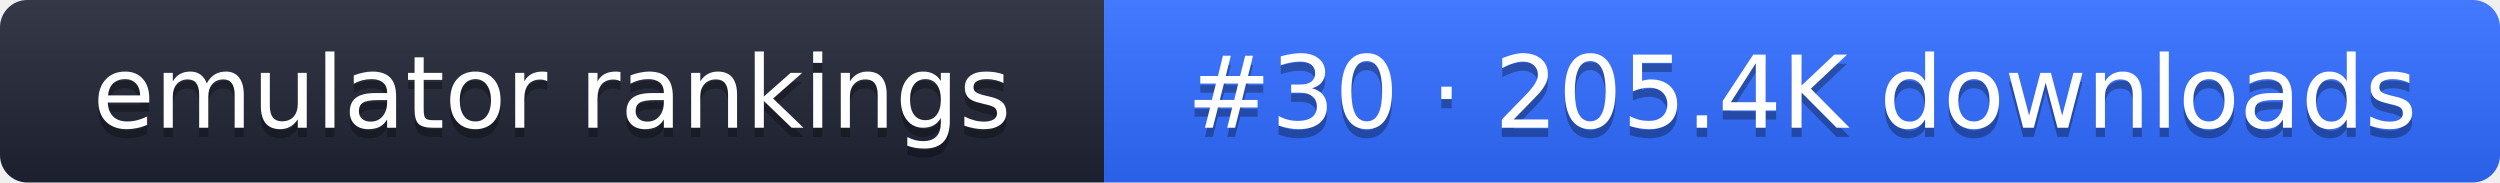
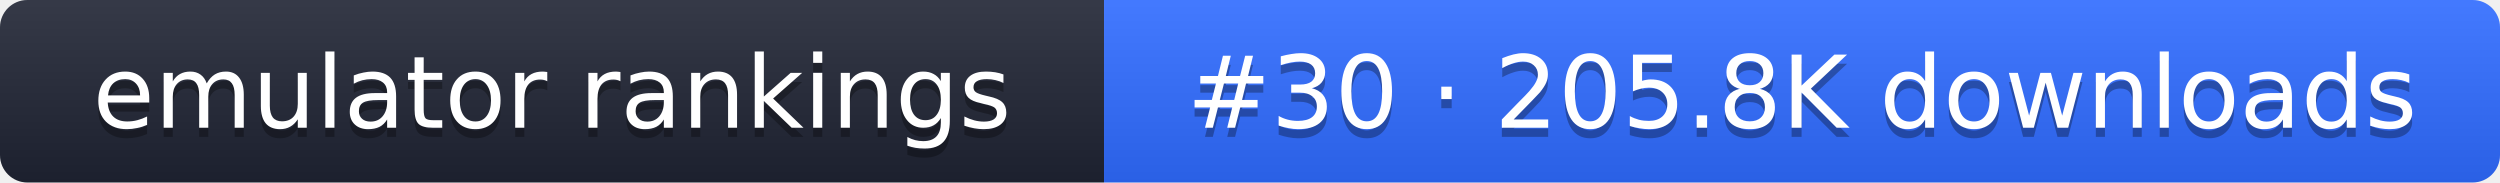
- <svg xmlns="http://www.w3.org/2000/svg" width="274" height="20" role="img" aria-label="emulator rankings: #30 · 205.4K downloads">
+ <svg xmlns="http://www.w3.org/2000/svg" width="274" height="20" role="img" aria-label="emulator rankings: #30 · 205.8K downloads">
  <linearGradient id="g" x2="0" y2="100%">
    <stop offset="0" stop-color="#fff" stop-opacity=".1" />
    <stop offset="1" stop-opacity=".1" />
  </linearGradient>
  <clipPath id="r">
    <rect width="274" height="20" rx="3" fill="#fff" />
  </clipPath>
  <g clip-path="url(#r)">
    <rect width="121" height="20" fill="#1f2433" />
    <rect x="121" width="153" height="20" fill="#2f6bff" />
    <rect width="274" height="20" fill="url(#g)" />
  </g>
  <g fill="#fff" text-anchor="middle" font-family="Verdana,DejaVu Sans,sans-serif" font-size="11">
    <text x="60.5" y="15" fill="#010101" fill-opacity=".3">emulator rankings</text>
    <text x="60.5" y="14">emulator rankings</text>
-     <text x="197.5" y="15" fill="#010101" fill-opacity=".3">#30 · 205.4K downloads</text>
-     <text x="197.5" y="14">#30 · 205.4K downloads</text>
+     <text x="197.5" y="15" fill="#010101" fill-opacity=".3">#30 · 205.8K downloads</text>
+     <text x="197.5" y="14">#30 · 205.8K downloads</text>
  </g>
</svg>
